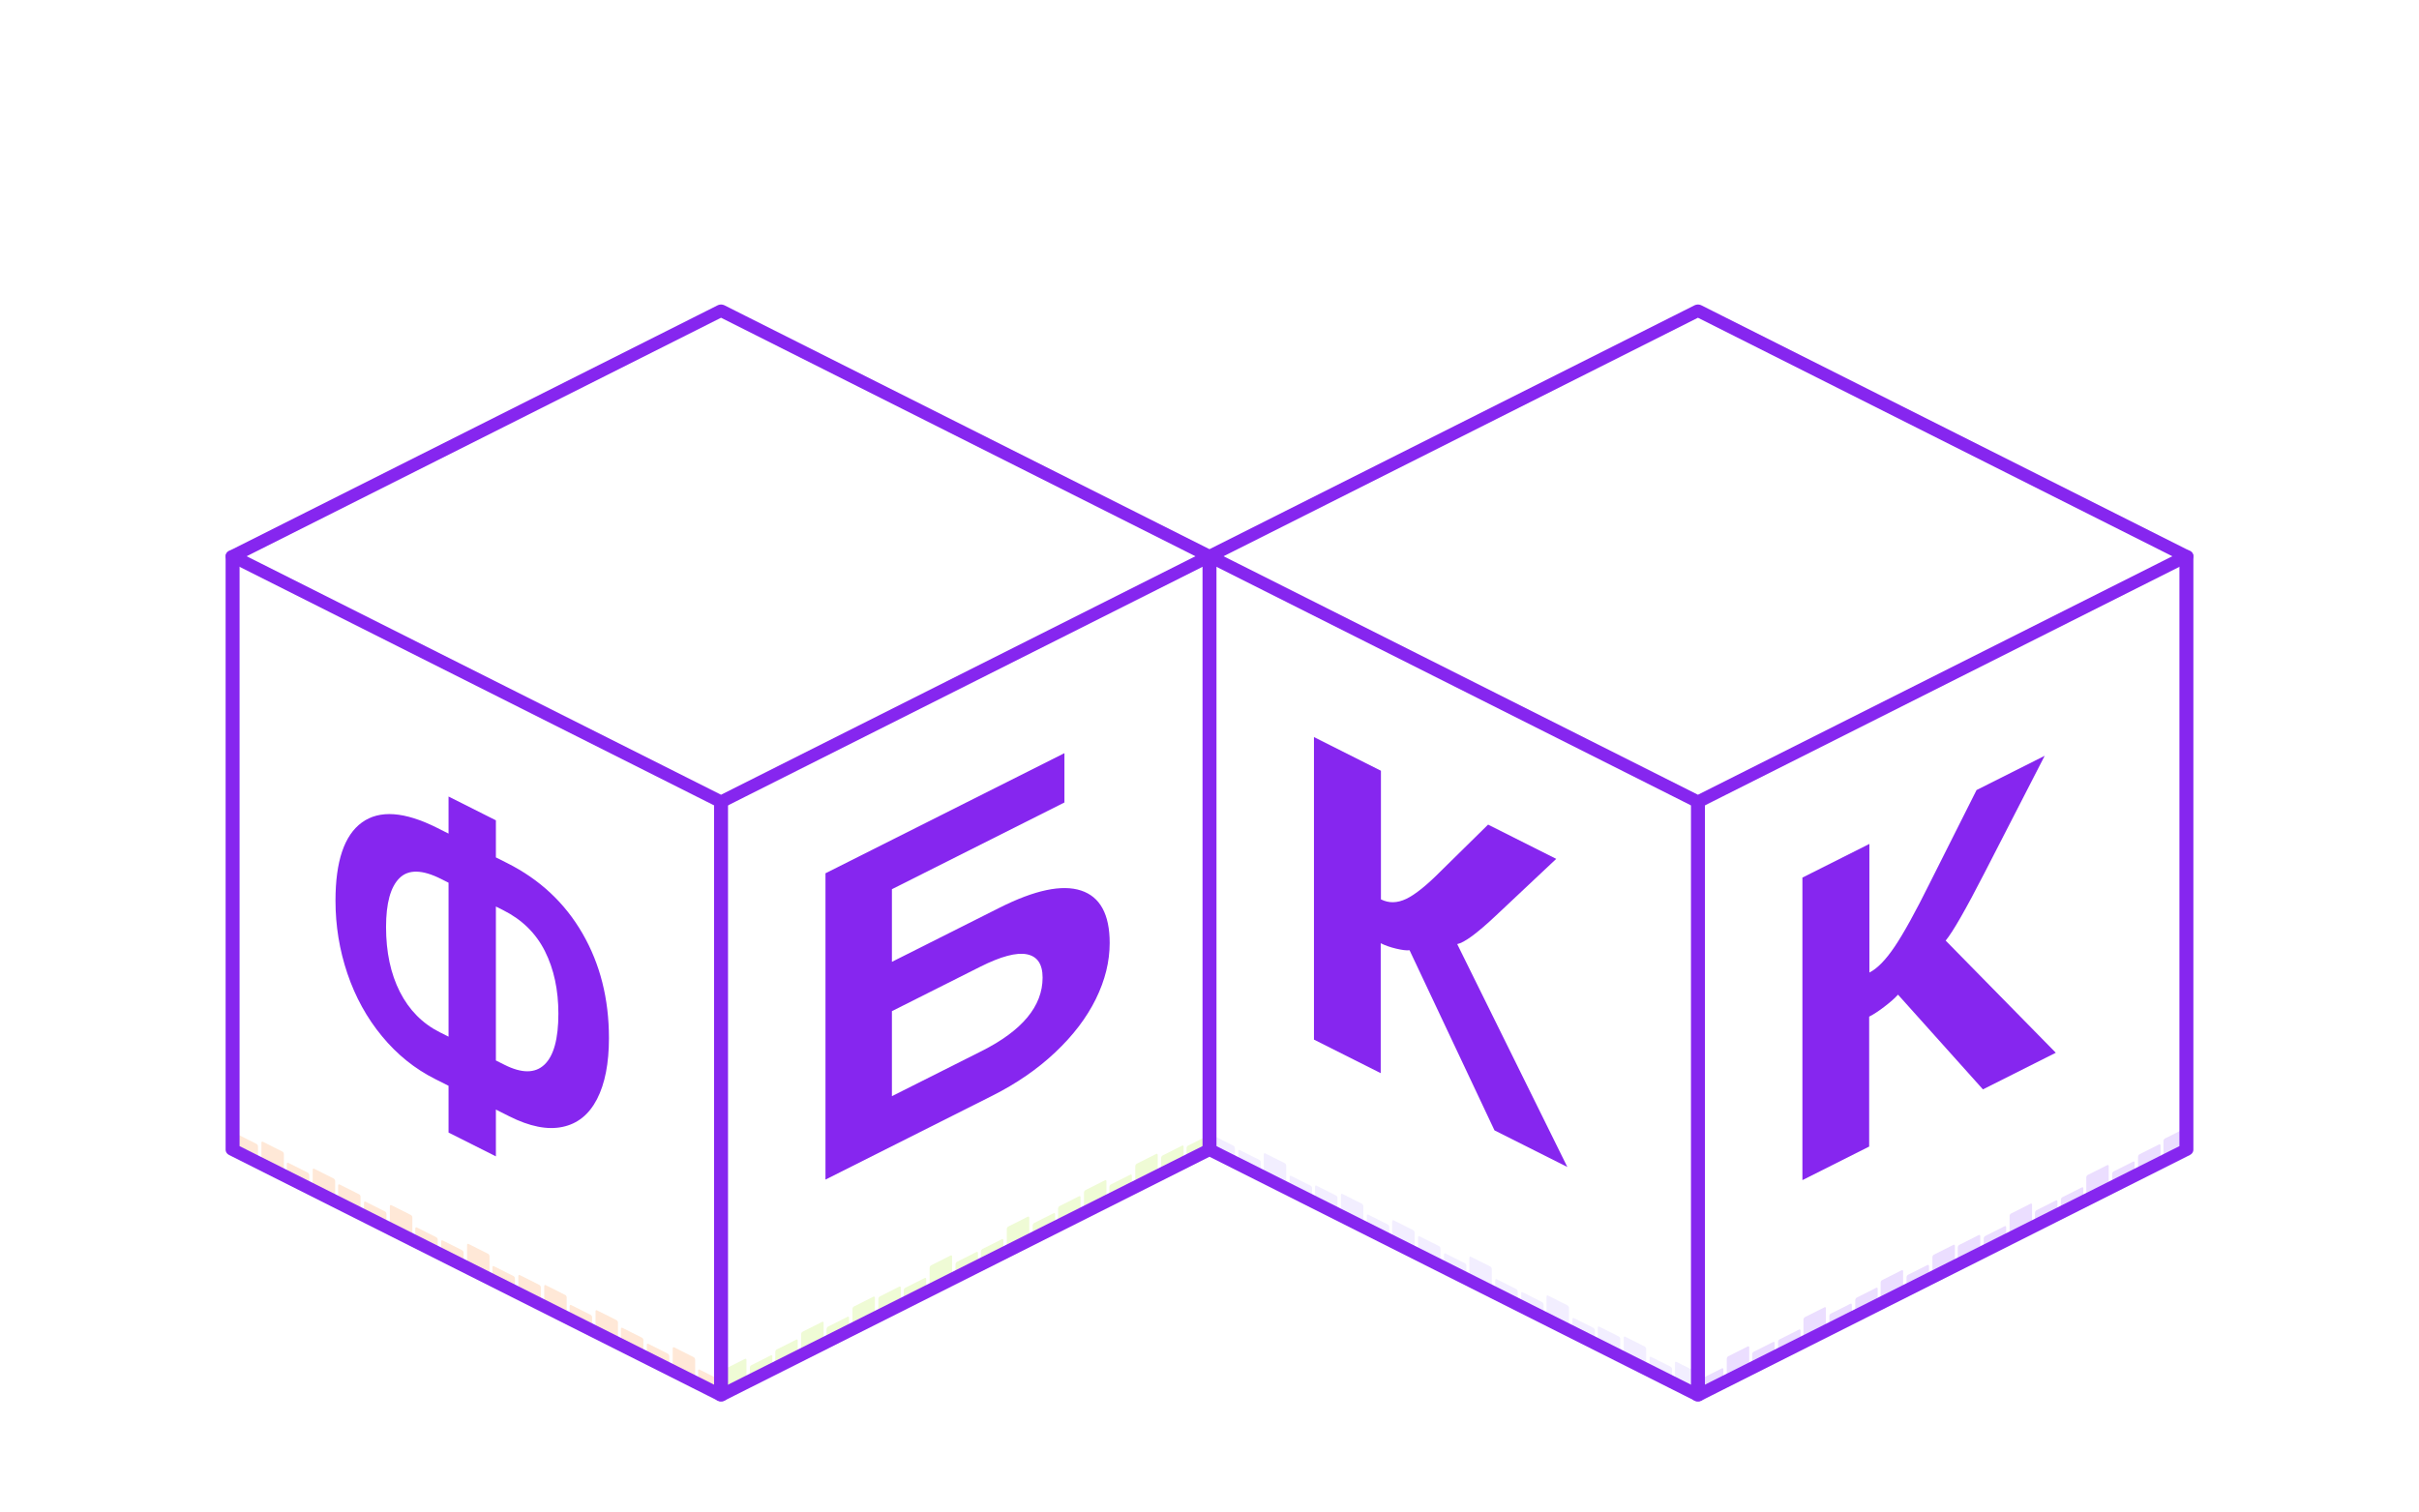
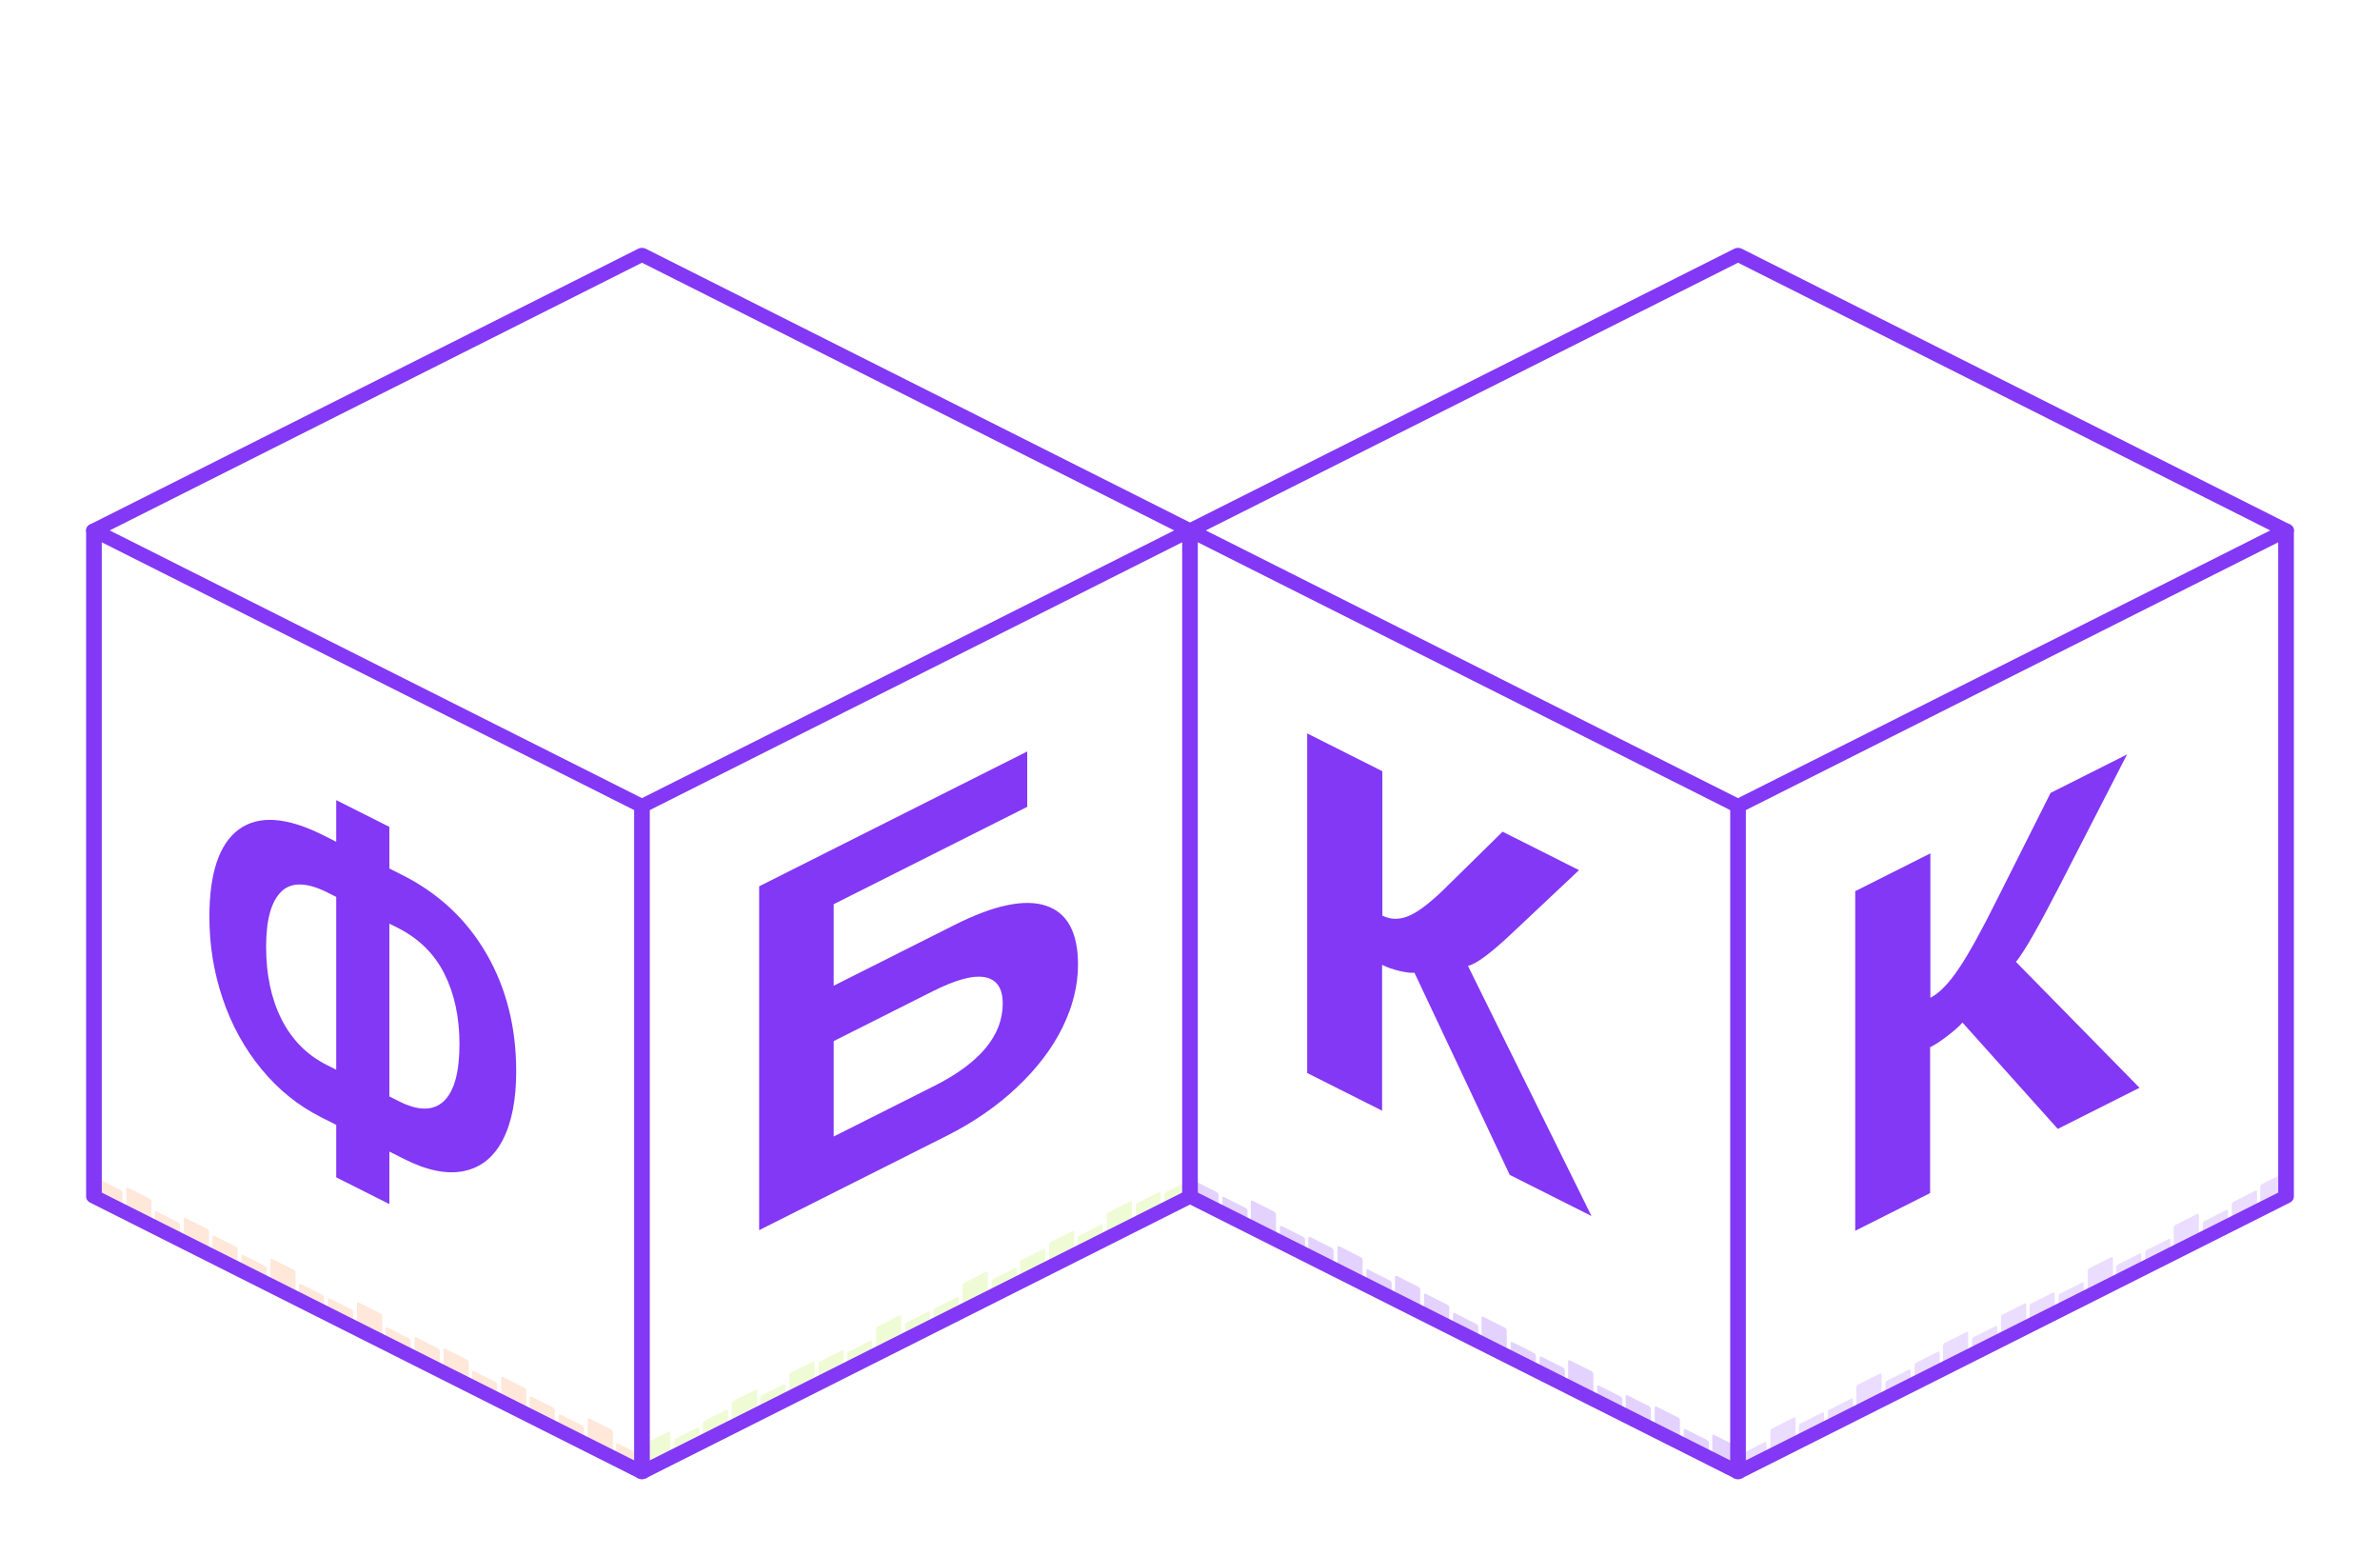
- <svg xmlns="http://www.w3.org/2000/svg" viewBox="50 0 520 325" role="img" aria-label="ФБКК — 4 · Объёмный" preserveAspectRatio="xMidYMid meet">
+ <svg xmlns="http://www.w3.org/2000/svg" viewBox="82 18 456 298" role="img" aria-label="ФБКК — 4 · Объёмный" preserveAspectRatio="xMidYMid meet">
  <defs>
    <filter id="fbkkInvert" color-interpolation-filters="sRGB">
      <feComponentTransfer>
        <feFuncR type="linear" slope="-1" intercept="1" />
        <feFuncG type="linear" slope="-1" intercept="1" />
        <feFuncB type="linear" slope="-1" intercept="1" />
      </feComponentTransfer>
    </filter>
    <linearGradient id="fbkktop" x2=".85" y2="1">
-       <stop stop-color="#9F8BFF" />
-       <stop offset="1" stop-color="#47359B" />
+       <stop stop-color="#A99BFF" />
+       <stop offset="1" stop-color="#4C3390" />
    </linearGradient>
    <linearGradient id="fbkkleft" x2=".8" y2="1">
-       <stop stop-color="#AA9BFF" />
-       <stop offset="1" stop-color="#362B77" />
+       <stop stop-color="#C4B7FF" />
+       <stop offset="1" stop-color="#42318A" />
    </linearGradient>
    <linearGradient id="fbkkright" x2=".8" y2="1">
-       <stop stop-color="#8A72D9" />
-       <stop offset=".6" stop-color="#B3A3F5" />
-       <stop offset="1" stop-color="#423379" />
+       <stop stop-color="#8667DB" />
+       <stop offset=".6" stop-color="#A68BE8" />
+       <stop offset="1" stop-color="#332260" />
    </linearGradient>
    <linearGradient id="fbkkedge" x2="1" y2="1">
-       <stop stop-color="#F1EBFF" />
-       <stop offset=".4" stop-color="#C6B6FF" />
-       <stop offset="1" stop-color="#7664C9" />
+       <stop stop-color="#C9B2FF" />
+       <stop offset=".4" stop-color="#8238F5" />
+       <stop offset="1" stop-color="#5B28AE" />
    </linearGradient>
    <clipPath id="fbkkclip0">
      <polygon points="100,95 205,155 205,300 100,240" />
    </clipPath>
    <clipPath id="fbkkclip1">
      <polygon points="205,155 310,95 310,240 205,300" />
    </clipPath>
    <clipPath id="fbkkclip2">
      <polygon points="310,95 415,155 415,300 310,240" />
    </clipPath>
    <clipPath id="fbkkclip3">
      <polygon points="415,155 520,95 520,240 415,300" />
    </clipPath>
  </defs>
  <g>
    <g transform="translate(0 36) scale(1 0.88)">
      <g>
        <polygon points="100,95 205,35 310,95 205,155" fill="none" />
        <polygon points="310,95 415,35 520,95 415,155" fill="none" />
        <polygon points="100,95 205,155 205,300 100,240" fill="none" />
        <polygon points="205,155 310,95 310,240 205,300" fill="none" />
        <polygon points="310,95 415,155 415,300 310,240" fill="none" />
        <polygon points="415,155 520,95 520,240 415,300" fill="none" />
        <g clip-path="url(#fbkkclip0)" opacity="0.23">
          <g transform="matrix(105 60 0 145 100 95)">
-             <rect x="0.006" y="0.97" width="0.046" height="0.03" fill="#FF9B4D" rx=".003">
+             <rect x="0.006" y="0.97" width="0.046" height="0.03" fill="#FF965C" rx=".003">
              <animate attributeName="y" values="0.97;0.91;0.982;0.97" dur="0.295s" begin="0.000s" repeatCount="indefinite" />
              <animate attributeName="height" values="0.03;0.09;0.018;0.03" dur="0.295s" begin="0.000s" repeatCount="indefinite" />
            </rect>
-             <rect x="0.059" y="0.961" width="0.046" height="0.039" fill="#FF9B4D" rx=".003">
+             <rect x="0.059" y="0.961" width="0.046" height="0.039" fill="#FF965C" rx=".003">
              <animate attributeName="y" values="0.961;0.886;0.977;0.961" dur="0.354s" begin="-0.441s" repeatCount="indefinite" />
              <animate attributeName="height" values="0.039;0.114;0.023;0.039" dur="0.354s" begin="-0.441s" repeatCount="indefinite" />
            </rect>
-             <rect x="0.111" y="0.975" width="0.046" height="0.025" fill="#FF9B4D" rx=".003">
+             <rect x="0.111" y="0.975" width="0.046" height="0.025" fill="#FF965C" rx=".003">
              <animate attributeName="y" values="0.975;0.942;0.985;0.975" dur="0.412s" begin="-0.882s" repeatCount="indefinite" />
              <animate attributeName="height" values="0.025;0.058;0.015;0.025" dur="0.412s" begin="-0.882s" repeatCount="indefinite" />
            </rect>
-             <rect x="0.164" y="0.963" width="0.046" height="0.037" fill="#FF9B4D" rx=".003">
+             <rect x="0.164" y="0.963" width="0.046" height="0.037" fill="#FF965C" rx=".003">
              <animate attributeName="y" values="0.963;0.891;0.978;0.963" dur="0.471s" begin="-0.252s" repeatCount="indefinite" />
              <animate attributeName="height" values="0.037;0.109;0.022;0.037" dur="0.471s" begin="-0.252s" repeatCount="indefinite" />
            </rect>
-             <rect x="0.216" y="0.968" width="0.046" height="0.032" fill="#FF9B4D" rx=".003">
+             <rect x="0.216" y="0.968" width="0.046" height="0.032" fill="#FF965C" rx=".003">
              <animate attributeName="y" values="0.968;0.903;0.981;0.968" dur="0.530s" begin="-0.693s" repeatCount="indefinite" />
              <animate attributeName="height" values="0.032;0.097;0.019;0.032" dur="0.530s" begin="-0.693s" repeatCount="indefinite" />
            </rect>
-             <rect x="0.269" y="0.975" width="0.046" height="0.025" fill="#FF9B4D" rx=".003">
+             <rect x="0.269" y="0.975" width="0.046" height="0.025" fill="#FF965C" rx=".003">
              <animate attributeName="y" values="0.975;0.939;0.985;0.975" dur="0.295s" begin="-0.063s" repeatCount="indefinite" />
              <animate attributeName="height" values="0.025;0.061;0.015;0.025" dur="0.295s" begin="-0.063s" repeatCount="indefinite" />
            </rect>
-             <rect x="0.322" y="0.959" width="0.046" height="0.041" fill="#FF9B4D" rx=".003">
+             <rect x="0.322" y="0.959" width="0.046" height="0.041" fill="#FF965C" rx=".003">
              <animate attributeName="y" values="0.959;0.88;0.975;0.959" dur="0.354s" begin="-0.504s" repeatCount="indefinite" />
              <animate attributeName="height" values="0.041;0.12;0.025;0.041" dur="0.354s" begin="-0.504s" repeatCount="indefinite" />
            </rect>
-             <rect x="0.374" y="0.975" width="0.046" height="0.025" fill="#FF9B4D" rx=".003">
+             <rect x="0.374" y="0.975" width="0.046" height="0.025" fill="#FF965C" rx=".003">
              <animate attributeName="y" values="0.975;0.923;0.985;0.975" dur="0.412s" begin="-0.945s" repeatCount="indefinite" />
              <animate attributeName="height" values="0.025;0.077;0.015;0.025" dur="0.412s" begin="-0.945s" repeatCount="indefinite" />
            </rect>
-             <rect x="0.427" y="0.975" width="0.046" height="0.025" fill="#FF9B4D" rx=".003">
+             <rect x="0.427" y="0.975" width="0.046" height="0.025" fill="#FF965C" rx=".003">
              <animate attributeName="y" values="0.975;0.924;0.985;0.975" dur="0.471s" begin="-0.315s" repeatCount="indefinite" />
              <animate attributeName="height" values="0.025;0.076;0.015;0.025" dur="0.471s" begin="-0.315s" repeatCount="indefinite" />
            </rect>
-             <rect x="0.48" y="0.959" width="0.046" height="0.041" fill="#FF9B4D" rx=".003">
+             <rect x="0.48" y="0.959" width="0.046" height="0.041" fill="#FF965C" rx=".003">
              <animate attributeName="y" values="0.959;0.879;0.975;0.959" dur="0.530s" begin="-0.756s" repeatCount="indefinite" />
              <animate attributeName="height" values="0.041;0.121;0.025;0.041" dur="0.530s" begin="-0.756s" repeatCount="indefinite" />
            </rect>
-             <rect x="0.532" y="0.975" width="0.046" height="0.025" fill="#FF9B4D" rx=".003">
+             <rect x="0.532" y="0.975" width="0.046" height="0.025" fill="#FF965C" rx=".003">
              <animate attributeName="y" values="0.975;0.938;0.985;0.975" dur="0.295s" begin="-0.126s" repeatCount="indefinite" />
              <animate attributeName="height" values="0.025;0.062;0.015;0.025" dur="0.295s" begin="-0.126s" repeatCount="indefinite" />
            </rect>
-             <rect x="0.585" y="0.968" width="0.046" height="0.032" fill="#FF9B4D" rx=".003">
+             <rect x="0.585" y="0.968" width="0.046" height="0.032" fill="#FF965C" rx=".003">
              <animate attributeName="y" values="0.968;0.905;0.981;0.968" dur="0.354s" begin="-0.567s" repeatCount="indefinite" />
              <animate attributeName="height" values="0.032;0.095;0.019;0.032" dur="0.354s" begin="-0.567s" repeatCount="indefinite" />
            </rect>
-             <rect x="0.638" y="0.963" width="0.046" height="0.037" fill="#FF9B4D" rx=".003">
+             <rect x="0.638" y="0.963" width="0.046" height="0.037" fill="#FF965C" rx=".003">
              <animate attributeName="y" values="0.963;0.89;0.978;0.963" dur="0.412s" begin="-1.008s" repeatCount="indefinite" />
              <animate attributeName="height" values="0.037;0.11;0.022;0.037" dur="0.412s" begin="-1.008s" repeatCount="indefinite" />
            </rect>
-             <rect x="0.69" y="0.975" width="0.046" height="0.025" fill="#FF9B4D" rx=".003">
+             <rect x="0.69" y="0.975" width="0.046" height="0.025" fill="#FF965C" rx=".003">
              <animate attributeName="y" values="0.975;0.942;0.985;0.975" dur="0.471s" begin="-0.378s" repeatCount="indefinite" />
              <animate attributeName="height" values="0.025;0.058;0.015;0.025" dur="0.471s" begin="-0.378s" repeatCount="indefinite" />
            </rect>
-             <rect x="0.743" y="0.962" width="0.046" height="0.038" fill="#FF9B4D" rx=".003">
+             <rect x="0.743" y="0.962" width="0.046" height="0.038" fill="#FF965C" rx=".003">
              <animate attributeName="y" values="0.962;0.887;0.977;0.962" dur="0.530s" begin="-0.819s" repeatCount="indefinite" />
              <animate attributeName="height" values="0.038;0.113;0.023;0.038" dur="0.530s" begin="-0.819s" repeatCount="indefinite" />
            </rect>
-             <rect x="0.795" y="0.97" width="0.046" height="0.03" fill="#FF9B4D" rx=".003">
+             <rect x="0.795" y="0.97" width="0.046" height="0.03" fill="#FF965C" rx=".003">
              <animate attributeName="y" values="0.97;0.908;0.982;0.97" dur="0.295s" begin="-0.189s" repeatCount="indefinite" />
              <animate attributeName="height" values="0.03;0.092;0.018;0.03" dur="0.295s" begin="-0.189s" repeatCount="indefinite" />
            </rect>
-             <rect x="0.848" y="0.975" width="0.046" height="0.025" fill="#FF9B4D" rx=".003">
+             <rect x="0.848" y="0.975" width="0.046" height="0.025" fill="#FF965C" rx=".003">
              <animate attributeName="y" values="0.975;0.936;0.985;0.975" dur="0.354s" begin="-0.630s" repeatCount="indefinite" />
              <animate attributeName="height" values="0.025;0.064;0.015;0.025" dur="0.354s" begin="-0.630s" repeatCount="indefinite" />
            </rect>
-             <rect x="0.901" y="0.959" width="0.046" height="0.041" fill="#FF9B4D" rx=".003">
+             <rect x="0.901" y="0.959" width="0.046" height="0.041" fill="#FF965C" rx=".003">
              <animate attributeName="y" values="0.959;0.878;0.975;0.959" dur="0.412s" begin="0.000s" repeatCount="indefinite" />
              <animate attributeName="height" values="0.041;0.122;0.025;0.041" dur="0.412s" begin="0.000s" repeatCount="indefinite" />
            </rect>
-             <rect x="0.953" y="0.975" width="0.046" height="0.025" fill="#FF9B4D" rx=".003">
+             <rect x="0.953" y="0.975" width="0.046" height="0.025" fill="#FF965C" rx=".003">
              <animate attributeName="y" values="0.975;0.927;0.985;0.975" dur="0.471s" begin="-0.441s" repeatCount="indefinite" />
              <animate attributeName="height" values="0.025;0.073;0.015;0.025" dur="0.471s" begin="-0.441s" repeatCount="indefinite" />
            </rect>
          </g>
        </g>
        <g clip-path="url(#fbkkclip1)" opacity="0.23">
          <g transform="matrix(105 -60 0 145 205 155)">
            <rect x="0.006" y="0.959" width="0.046" height="0.042" fill="#B8ED48" rx=".003">
              <animate attributeName="y" values="0.959;0.878;0.975;0.959" dur="0.295s" begin="-0.819s" repeatCount="indefinite" />
              <animate attributeName="height" values="0.042;0.122;0.025;0.042" dur="0.295s" begin="-0.819s" repeatCount="indefinite" />
            </rect>
            <rect x="0.059" y="0.975" width="0.046" height="0.025" fill="#B8ED48" rx=".003">
              <animate attributeName="y" values="0.975;0.935;0.985;0.975" dur="0.354s" begin="-0.189s" repeatCount="indefinite" />
              <animate attributeName="height" values="0.025;0.065;0.015;0.025" dur="0.354s" begin="-0.189s" repeatCount="indefinite" />
            </rect>
            <rect x="0.111" y="0.97" width="0.046" height="0.03" fill="#B8ED48" rx=".003">
              <animate attributeName="y" values="0.97;0.91;0.982;0.97" dur="0.412s" begin="-0.630s" repeatCount="indefinite" />
              <animate attributeName="height" values="0.03;0.09;0.018;0.03" dur="0.412s" begin="-0.630s" repeatCount="indefinite" />
            </rect>
            <rect x="0.164" y="0.962" width="0.046" height="0.038" fill="#B8ED48" rx=".003">
              <animate attributeName="y" values="0.962;0.886;0.977;0.962" dur="0.471s" begin="0.000s" repeatCount="indefinite" />
              <animate attributeName="height" values="0.038;0.114;0.023;0.038" dur="0.471s" begin="0.000s" repeatCount="indefinite" />
            </rect>
            <rect x="0.216" y="0.975" width="0.046" height="0.025" fill="#B8ED48" rx=".003">
              <animate attributeName="y" values="0.975;0.942;0.985;0.975" dur="0.530s" begin="-0.441s" repeatCount="indefinite" />
              <animate attributeName="height" values="0.025;0.058;0.015;0.025" dur="0.530s" begin="-0.441s" repeatCount="indefinite" />
            </rect>
            <rect x="0.269" y="0.963" width="0.046" height="0.037" fill="#B8ED48" rx=".003">
              <animate attributeName="y" values="0.963;0.891;0.978;0.963" dur="0.295s" begin="-0.882s" repeatCount="indefinite" />
              <animate attributeName="height" values="0.037;0.109;0.022;0.037" dur="0.295s" begin="-0.882s" repeatCount="indefinite" />
            </rect>
            <rect x="0.322" y="0.968" width="0.046" height="0.032" fill="#B8ED48" rx=".003">
              <animate attributeName="y" values="0.968;0.903;0.981;0.968" dur="0.354s" begin="-0.252s" repeatCount="indefinite" />
              <animate attributeName="height" values="0.032;0.097;0.019;0.032" dur="0.354s" begin="-0.252s" repeatCount="indefinite" />
            </rect>
            <rect x="0.374" y="0.975" width="0.046" height="0.025" fill="#B8ED48" rx=".003">
              <animate attributeName="y" values="0.975;0.938;0.985;0.975" dur="0.412s" begin="-0.693s" repeatCount="indefinite" />
              <animate attributeName="height" values="0.025;0.062;0.015;0.025" dur="0.412s" begin="-0.693s" repeatCount="indefinite" />
            </rect>
            <rect x="0.427" y="0.959" width="0.046" height="0.041" fill="#B8ED48" rx=".003">
              <animate attributeName="y" values="0.959;0.879;0.975;0.959" dur="0.471s" begin="-0.063s" repeatCount="indefinite" />
              <animate attributeName="height" values="0.041;0.121;0.025;0.041" dur="0.471s" begin="-0.063s" repeatCount="indefinite" />
            </rect>
            <rect x="0.48" y="0.975" width="0.046" height="0.025" fill="#B8ED48" rx=".003">
              <animate attributeName="y" values="0.975;0.923;0.985;0.975" dur="0.530s" begin="-0.504s" repeatCount="indefinite" />
              <animate attributeName="height" values="0.025;0.077;0.015;0.025" dur="0.530s" begin="-0.504s" repeatCount="indefinite" />
            </rect>
            <rect x="0.532" y="0.975" width="0.046" height="0.025" fill="#B8ED48" rx=".003">
              <animate attributeName="y" values="0.975;0.924;0.985;0.975" dur="0.295s" begin="-0.945s" repeatCount="indefinite" />
              <animate attributeName="height" values="0.025;0.076;0.015;0.025" dur="0.295s" begin="-0.945s" repeatCount="indefinite" />
            </rect>
            <rect x="0.585" y="0.959" width="0.046" height="0.041" fill="#B8ED48" rx=".003">
              <animate attributeName="y" values="0.959;0.879;0.975;0.959" dur="0.354s" begin="-0.315s" repeatCount="indefinite" />
              <animate attributeName="height" values="0.041;0.121;0.025;0.041" dur="0.354s" begin="-0.315s" repeatCount="indefinite" />
            </rect>
            <rect x="0.638" y="0.975" width="0.046" height="0.025" fill="#B8ED48" rx=".003">
              <animate attributeName="y" values="0.975;0.938;0.985;0.975" dur="0.412s" begin="-0.756s" repeatCount="indefinite" />
              <animate attributeName="height" values="0.025;0.062;0.015;0.025" dur="0.412s" begin="-0.756s" repeatCount="indefinite" />
            </rect>
            <rect x="0.69" y="0.968" width="0.046" height="0.032" fill="#B8ED48" rx=".003">
              <animate attributeName="y" values="0.968;0.904;0.981;0.968" dur="0.471s" begin="-0.126s" repeatCount="indefinite" />
              <animate attributeName="height" values="0.032;0.096;0.019;0.032" dur="0.471s" begin="-0.126s" repeatCount="indefinite" />
            </rect>
            <rect x="0.743" y="0.963" width="0.046" height="0.037" fill="#B8ED48" rx=".003">
              <animate attributeName="y" values="0.963;0.89;0.978;0.963" dur="0.530s" begin="-0.567s" repeatCount="indefinite" />
              <animate attributeName="height" values="0.037;0.11;0.022;0.037" dur="0.530s" begin="-0.567s" repeatCount="indefinite" />
            </rect>
            <rect x="0.795" y="0.975" width="0.046" height="0.025" fill="#B8ED48" rx=".003">
              <animate attributeName="y" values="0.975;0.942;0.985;0.975" dur="0.295s" begin="-1.008s" repeatCount="indefinite" />
              <animate attributeName="height" values="0.025;0.058;0.015;0.025" dur="0.295s" begin="-1.008s" repeatCount="indefinite" />
            </rect>
            <rect x="0.848" y="0.962" width="0.046" height="0.038" fill="#B8ED48" rx=".003">
              <animate attributeName="y" values="0.962;0.887;0.977;0.962" dur="0.354s" begin="-0.378s" repeatCount="indefinite" />
              <animate attributeName="height" values="0.038;0.113;0.023;0.038" dur="0.354s" begin="-0.378s" repeatCount="indefinite" />
            </rect>
            <rect x="0.901" y="0.97" width="0.046" height="0.03" fill="#B8ED48" rx=".003">
              <animate attributeName="y" values="0.97;0.909;0.982;0.97" dur="0.412s" begin="-0.819s" repeatCount="indefinite" />
              <animate attributeName="height" values="0.03;0.091;0.018;0.03" dur="0.412s" begin="-0.819s" repeatCount="indefinite" />
            </rect>
            <rect x="0.953" y="0.975" width="0.046" height="0.025" fill="#B8ED48" rx=".003">
              <animate attributeName="y" values="0.975;0.935;0.985;0.975" dur="0.471s" begin="-0.189s" repeatCount="indefinite" />
              <animate attributeName="height" values="0.025;0.065;0.015;0.025" dur="0.471s" begin="-0.189s" repeatCount="indefinite" />
            </rect>
          </g>
        </g>
        <g clip-path="url(#fbkkclip2)" opacity="0.23">
          <g transform="matrix(105 60 0 145 310 95)">
-             <rect x="0.006" y="0.973" width="0.046" height="0.027" fill="#C6B6FF" rx=".003">
+             <rect x="0.006" y="0.973" width="0.046" height="0.027" fill="#8238F5" rx=".003">
              <animate attributeName="y" values="0.973;0.918;0.984;0.973" dur="0.295s" begin="-0.567s" repeatCount="indefinite" />
              <animate attributeName="height" values="0.027;0.082;0.016;0.027" dur="0.295s" begin="-0.567s" repeatCount="indefinite" />
            </rect>
-             <rect x="0.059" y="0.975" width="0.046" height="0.025" fill="#C6B6FF" rx=".003">
+             <rect x="0.059" y="0.975" width="0.046" height="0.025" fill="#8238F5" rx=".003">
              <animate attributeName="y" values="0.975;0.928;0.985;0.975" dur="0.354s" begin="-1.008s" repeatCount="indefinite" />
              <animate attributeName="height" values="0.025;0.072;0.015;0.025" dur="0.354s" begin="-1.008s" repeatCount="indefinite" />
            </rect>
-             <rect x="0.111" y="0.959" width="0.046" height="0.042" fill="#C6B6FF" rx=".003">
+             <rect x="0.111" y="0.959" width="0.046" height="0.042" fill="#8238F5" rx=".003">
              <animate attributeName="y" values="0.959;0.878;0.975;0.959" dur="0.412s" begin="-0.378s" repeatCount="indefinite" />
              <animate attributeName="height" values="0.041;0.122;0.025;0.041" dur="0.412s" begin="-0.378s" repeatCount="indefinite" />
            </rect>
-             <rect x="0.164" y="0.975" width="0.046" height="0.025" fill="#C6B6FF" rx=".003">
+             <rect x="0.164" y="0.975" width="0.046" height="0.025" fill="#8238F5" rx=".003">
              <animate attributeName="y" values="0.975;0.935;0.985;0.975" dur="0.471s" begin="-0.819s" repeatCount="indefinite" />
              <animate attributeName="height" values="0.025;0.065;0.015;0.025" dur="0.471s" begin="-0.819s" repeatCount="indefinite" />
            </rect>
-             <rect x="0.216" y="0.97" width="0.046" height="0.03" fill="#C6B6FF" rx=".003">
+             <rect x="0.216" y="0.97" width="0.046" height="0.03" fill="#8238F5" rx=".003">
              <animate attributeName="y" values="0.97;0.909;0.982;0.97" dur="0.530s" begin="-0.189s" repeatCount="indefinite" />
              <animate attributeName="height" values="0.03;0.091;0.018;0.03" dur="0.530s" begin="-0.189s" repeatCount="indefinite" />
            </rect>
-             <rect x="0.269" y="0.962" width="0.046" height="0.038" fill="#C6B6FF" rx=".003">
+             <rect x="0.269" y="0.962" width="0.046" height="0.038" fill="#8238F5" rx=".003">
              <animate attributeName="y" values="0.962;0.887;0.977;0.962" dur="0.295s" begin="-0.630s" repeatCount="indefinite" />
              <animate attributeName="height" values="0.038;0.113;0.023;0.038" dur="0.295s" begin="-0.630s" repeatCount="indefinite" />
            </rect>
-             <rect x="0.322" y="0.975" width="0.046" height="0.025" fill="#C6B6FF" rx=".003">
+             <rect x="0.322" y="0.975" width="0.046" height="0.025" fill="#8238F5" rx=".003">
              <animate attributeName="y" values="0.975;0.942;0.985;0.975" dur="0.354s" begin="0.000s" repeatCount="indefinite" />
              <animate attributeName="height" values="0.025;0.058;0.015;0.025" dur="0.354s" begin="0.000s" repeatCount="indefinite" />
            </rect>
-             <rect x="0.374" y="0.963" width="0.046" height="0.037" fill="#C6B6FF" rx=".003">
+             <rect x="0.374" y="0.963" width="0.046" height="0.037" fill="#8238F5" rx=".003">
              <animate attributeName="y" values="0.963;0.891;0.978;0.963" dur="0.412s" begin="-0.441s" repeatCount="indefinite" />
              <animate attributeName="height" values="0.037;0.109;0.022;0.037" dur="0.412s" begin="-0.441s" repeatCount="indefinite" />
            </rect>
-             <rect x="0.427" y="0.968" width="0.046" height="0.032" fill="#C6B6FF" rx=".003">
+             <rect x="0.427" y="0.968" width="0.046" height="0.032" fill="#8238F5" rx=".003">
              <animate attributeName="y" values="0.968;0.904;0.981;0.968" dur="0.471s" begin="-0.882s" repeatCount="indefinite" />
              <animate attributeName="height" values="0.032;0.096;0.019;0.032" dur="0.471s" begin="-0.882s" repeatCount="indefinite" />
            </rect>
-             <rect x="0.48" y="0.975" width="0.046" height="0.025" fill="#C6B6FF" rx=".003">
+             <rect x="0.48" y="0.975" width="0.046" height="0.025" fill="#8238F5" rx=".003">
              <animate attributeName="y" values="0.975;0.938;0.985;0.975" dur="0.530s" begin="-0.252s" repeatCount="indefinite" />
              <animate attributeName="height" values="0.025;0.062;0.015;0.025" dur="0.530s" begin="-0.252s" repeatCount="indefinite" />
            </rect>
-             <rect x="0.532" y="0.959" width="0.046" height="0.041" fill="#C6B6FF" rx=".003">
+             <rect x="0.532" y="0.959" width="0.046" height="0.041" fill="#8238F5" rx=".003">
              <animate attributeName="y" values="0.959;0.879;0.975;0.959" dur="0.295s" begin="-0.693s" repeatCount="indefinite" />
              <animate attributeName="height" values="0.041;0.121;0.025;0.041" dur="0.295s" begin="-0.693s" repeatCount="indefinite" />
            </rect>
-             <rect x="0.585" y="0.975" width="0.046" height="0.025" fill="#C6B6FF" rx=".003">
+             <rect x="0.585" y="0.975" width="0.046" height="0.025" fill="#8238F5" rx=".003">
              <animate attributeName="y" values="0.975;0.924;0.985;0.975" dur="0.354s" begin="-0.063s" repeatCount="indefinite" />
              <animate attributeName="height" values="0.025;0.076;0.015;0.025" dur="0.354s" begin="-0.063s" repeatCount="indefinite" />
            </rect>
-             <rect x="0.638" y="0.975" width="0.046" height="0.025" fill="#C6B6FF" rx=".003">
+             <rect x="0.638" y="0.975" width="0.046" height="0.025" fill="#8238F5" rx=".003">
              <animate attributeName="y" values="0.975;0.923;0.985;0.975" dur="0.412s" begin="-0.504s" repeatCount="indefinite" />
              <animate attributeName="height" values="0.025;0.077;0.015;0.025" dur="0.412s" begin="-0.504s" repeatCount="indefinite" />
            </rect>
-             <rect x="0.69" y="0.959" width="0.046" height="0.041" fill="#C6B6FF" rx=".003">
+             <rect x="0.69" y="0.959" width="0.046" height="0.041" fill="#8238F5" rx=".003">
              <animate attributeName="y" values="0.959;0.879;0.975;0.959" dur="0.471s" begin="-0.945s" repeatCount="indefinite" />
              <animate attributeName="height" values="0.041;0.121;0.025;0.041" dur="0.471s" begin="-0.945s" repeatCount="indefinite" />
            </rect>
-             <rect x="0.743" y="0.975" width="0.046" height="0.025" fill="#C6B6FF" rx=".003">
+             <rect x="0.743" y="0.975" width="0.046" height="0.025" fill="#8238F5" rx=".003">
              <animate attributeName="y" values="0.975;0.938;0.985;0.975" dur="0.530s" begin="-0.315s" repeatCount="indefinite" />
              <animate attributeName="height" values="0.025;0.062;0.015;0.025" dur="0.530s" begin="-0.315s" repeatCount="indefinite" />
            </rect>
-             <rect x="0.795" y="0.968" width="0.046" height="0.032" fill="#C6B6FF" rx=".003">
+             <rect x="0.795" y="0.968" width="0.046" height="0.032" fill="#8238F5" rx=".003">
              <animate attributeName="y" values="0.968;0.904;0.981;0.968" dur="0.295s" begin="-0.756s" repeatCount="indefinite" />
              <animate attributeName="height" values="0.032;0.096;0.019;0.032" dur="0.295s" begin="-0.756s" repeatCount="indefinite" />
            </rect>
-             <rect x="0.848" y="0.963" width="0.046" height="0.037" fill="#C6B6FF" rx=".003">
+             <rect x="0.848" y="0.963" width="0.046" height="0.037" fill="#8238F5" rx=".003">
              <animate attributeName="y" values="0.963;0.891;0.978;0.963" dur="0.354s" begin="-0.126s" repeatCount="indefinite" />
              <animate attributeName="height" values="0.037;0.109;0.022;0.037" dur="0.354s" begin="-0.126s" repeatCount="indefinite" />
            </rect>
-             <rect x="0.901" y="0.975" width="0.046" height="0.025" fill="#C6B6FF" rx=".003">
+             <rect x="0.901" y="0.975" width="0.046" height="0.025" fill="#8238F5" rx=".003">
              <animate attributeName="y" values="0.975;0.942;0.985;0.975" dur="0.412s" begin="-0.567s" repeatCount="indefinite" />
              <animate attributeName="height" values="0.025;0.058;0.015;0.025" dur="0.412s" begin="-0.567s" repeatCount="indefinite" />
            </rect>
-             <rect x="0.953" y="0.962" width="0.046" height="0.038" fill="#C6B6FF" rx=".003">
+             <rect x="0.953" y="0.962" width="0.046" height="0.038" fill="#8238F5" rx=".003">
              <animate attributeName="y" values="0.962;0.887;0.977;0.962" dur="0.471s" begin="-1.008s" repeatCount="indefinite" />
              <animate attributeName="height" values="0.038;0.113;0.023;0.038" dur="0.471s" begin="-1.008s" repeatCount="indefinite" />
            </rect>
          </g>
        </g>
        <g clip-path="url(#fbkkclip3)" opacity="0.23">
          <g transform="matrix(105 -60 0 145 415 155)">
-             <rect x="0.006" y="0.975" width="0.046" height="0.025" fill="#A86CFF" rx=".003">
+             <rect x="0.006" y="0.975" width="0.046" height="0.025" fill="#A56AFF" rx=".003">
              <animate attributeName="y" values="0.975;0.94;0.985;0.975" dur="0.295s" begin="-0.315s" repeatCount="indefinite" />
              <animate attributeName="height" values="0.025;0.06;0.015;0.025" dur="0.295s" begin="-0.315s" repeatCount="indefinite" />
            </rect>
-             <rect x="0.059" y="0.96" width="0.046" height="0.04" fill="#A86CFF" rx=".003">
+             <rect x="0.059" y="0.96" width="0.046" height="0.04" fill="#A56AFF" rx=".003">
              <animate attributeName="y" values="0.96;0.881;0.976;0.96" dur="0.354s" begin="-0.756s" repeatCount="indefinite" />
              <animate attributeName="height" values="0.04;0.119;0.024;0.04" dur="0.354s" begin="-0.756s" repeatCount="indefinite" />
            </rect>
-             <rect x="0.111" y="0.974" width="0.046" height="0.026" fill="#A86CFF" rx=".003">
+             <rect x="0.111" y="0.974" width="0.046" height="0.026" fill="#A56AFF" rx=".003">
              <animate attributeName="y" values="0.973;0.919;0.984;0.973" dur="0.412s" begin="-0.126s" repeatCount="indefinite" />
              <animate attributeName="height" values="0.027;0.081;0.016;0.027" dur="0.412s" begin="-0.126s" repeatCount="indefinite" />
            </rect>
-             <rect x="0.164" y="0.975" width="0.046" height="0.025" fill="#A86CFF" rx=".003">
+             <rect x="0.164" y="0.975" width="0.046" height="0.025" fill="#A56AFF" rx=".003">
              <animate attributeName="y" values="0.975;0.928;0.985;0.975" dur="0.471s" begin="-0.567s" repeatCount="indefinite" />
              <animate attributeName="height" values="0.025;0.072;0.015;0.025" dur="0.471s" begin="-0.567s" repeatCount="indefinite" />
            </rect>
-             <rect x="0.216" y="0.959" width="0.046" height="0.041" fill="#A86CFF" rx=".003">
+             <rect x="0.216" y="0.959" width="0.046" height="0.041" fill="#A56AFF" rx=".003">
              <animate attributeName="y" values="0.959;0.878;0.975;0.959" dur="0.530s" begin="-1.008s" repeatCount="indefinite" />
              <animate attributeName="height" values="0.041;0.122;0.025;0.041" dur="0.530s" begin="-1.008s" repeatCount="indefinite" />
            </rect>
-             <rect x="0.269" y="0.975" width="0.046" height="0.025" fill="#A86CFF" rx=".003">
+             <rect x="0.269" y="0.975" width="0.046" height="0.025" fill="#A56AFF" rx=".003">
              <animate attributeName="y" values="0.975;0.935;0.985;0.975" dur="0.295s" begin="-0.378s" repeatCount="indefinite" />
              <animate attributeName="height" values="0.025;0.065;0.015;0.025" dur="0.295s" begin="-0.378s" repeatCount="indefinite" />
            </rect>
-             <rect x="0.322" y="0.97" width="0.046" height="0.03" fill="#A86CFF" rx=".003">
+             <rect x="0.322" y="0.97" width="0.046" height="0.03" fill="#A56AFF" rx=".003">
              <animate attributeName="y" values="0.97;0.909;0.982;0.97" dur="0.354s" begin="-0.819s" repeatCount="indefinite" />
              <animate attributeName="height" values="0.03;0.091;0.018;0.03" dur="0.354s" begin="-0.819s" repeatCount="indefinite" />
            </rect>
-             <rect x="0.374" y="0.962" width="0.046" height="0.038" fill="#A86CFF" rx=".003">
+             <rect x="0.374" y="0.962" width="0.046" height="0.038" fill="#A56AFF" rx=".003">
              <animate attributeName="y" values="0.962;0.887;0.977;0.962" dur="0.412s" begin="-0.189s" repeatCount="indefinite" />
              <animate attributeName="height" values="0.038;0.113;0.023;0.038" dur="0.412s" begin="-0.189s" repeatCount="indefinite" />
            </rect>
-             <rect x="0.427" y="0.975" width="0.046" height="0.025" fill="#A86CFF" rx=".003">
+             <rect x="0.427" y="0.975" width="0.046" height="0.025" fill="#A56AFF" rx=".003">
              <animate attributeName="y" values="0.975;0.942;0.985;0.975" dur="0.471s" begin="-0.630s" repeatCount="indefinite" />
              <animate attributeName="height" values="0.025;0.058;0.015;0.025" dur="0.471s" begin="-0.630s" repeatCount="indefinite" />
            </rect>
-             <rect x="0.48" y="0.963" width="0.046" height="0.037" fill="#A86CFF" rx=".003">
+             <rect x="0.48" y="0.963" width="0.046" height="0.037" fill="#A56AFF" rx=".003">
              <animate attributeName="y" values="0.963;0.89;0.978;0.963" dur="0.530s" begin="0.000s" repeatCount="indefinite" />
              <animate attributeName="height" values="0.037;0.11;0.022;0.037" dur="0.530s" begin="0.000s" repeatCount="indefinite" />
            </rect>
-             <rect x="0.532" y="0.968" width="0.046" height="0.032" fill="#A86CFF" rx=".003">
+             <rect x="0.532" y="0.968" width="0.046" height="0.032" fill="#A56AFF" rx=".003">
              <animate attributeName="y" values="0.968;0.905;0.981;0.968" dur="0.295s" begin="-0.441s" repeatCount="indefinite" />
              <animate attributeName="height" values="0.032;0.095;0.019;0.032" dur="0.295s" begin="-0.441s" repeatCount="indefinite" />
            </rect>
-             <rect x="0.585" y="0.975" width="0.046" height="0.025" fill="#A86CFF" rx=".003">
+             <rect x="0.585" y="0.975" width="0.046" height="0.025" fill="#A56AFF" rx=".003">
              <animate attributeName="y" values="0.975;0.938;0.985;0.975" dur="0.354s" begin="-0.882s" repeatCount="indefinite" />
              <animate attributeName="height" values="0.025;0.062;0.015;0.025" dur="0.354s" begin="-0.882s" repeatCount="indefinite" />
            </rect>
-             <rect x="0.638" y="0.959" width="0.046" height="0.041" fill="#A86CFF" rx=".003">
+             <rect x="0.638" y="0.959" width="0.046" height="0.041" fill="#A56AFF" rx=".003">
              <animate attributeName="y" values="0.959;0.879;0.975;0.959" dur="0.412s" begin="-0.252s" repeatCount="indefinite" />
              <animate attributeName="height" values="0.041;0.121;0.025;0.041" dur="0.412s" begin="-0.252s" repeatCount="indefinite" />
            </rect>
-             <rect x="0.69" y="0.975" width="0.046" height="0.025" fill="#A86CFF" rx=".003">
+             <rect x="0.69" y="0.975" width="0.046" height="0.025" fill="#A56AFF" rx=".003">
              <animate attributeName="y" values="0.975;0.924;0.985;0.975" dur="0.471s" begin="-0.693s" repeatCount="indefinite" />
              <animate attributeName="height" values="0.025;0.076;0.015;0.025" dur="0.471s" begin="-0.693s" repeatCount="indefinite" />
            </rect>
-             <rect x="0.743" y="0.975" width="0.046" height="0.025" fill="#A86CFF" rx=".003">
+             <rect x="0.743" y="0.975" width="0.046" height="0.025" fill="#A56AFF" rx=".003">
              <animate attributeName="y" values="0.975;0.923;0.985;0.975" dur="0.530s" begin="-0.063s" repeatCount="indefinite" />
              <animate attributeName="height" values="0.025;0.077;0.015;0.025" dur="0.530s" begin="-0.063s" repeatCount="indefinite" />
            </rect>
-             <rect x="0.795" y="0.959" width="0.046" height="0.041" fill="#A86CFF" rx=".003">
+             <rect x="0.795" y="0.959" width="0.046" height="0.041" fill="#A56AFF" rx=".003">
              <animate attributeName="y" values="0.959;0.88;0.975;0.959" dur="0.295s" begin="-0.504s" repeatCount="indefinite" />
              <animate attributeName="height" values="0.041;0.12;0.025;0.041" dur="0.295s" begin="-0.504s" repeatCount="indefinite" />
            </rect>
-             <rect x="0.848" y="0.975" width="0.046" height="0.025" fill="#A86CFF" rx=".003">
+             <rect x="0.848" y="0.975" width="0.046" height="0.025" fill="#A56AFF" rx=".003">
              <animate attributeName="y" values="0.975;0.938;0.985;0.975" dur="0.354s" begin="-0.945s" repeatCount="indefinite" />
              <animate attributeName="height" values="0.025;0.062;0.015;0.025" dur="0.354s" begin="-0.945s" repeatCount="indefinite" />
            </rect>
-             <rect x="0.901" y="0.968" width="0.046" height="0.032" fill="#A86CFF" rx=".003">
+             <rect x="0.901" y="0.968" width="0.046" height="0.032" fill="#A56AFF" rx=".003">
              <animate attributeName="y" values="0.968;0.903;0.981;0.968" dur="0.412s" begin="-0.315s" repeatCount="indefinite" />
              <animate attributeName="height" values="0.032;0.097;0.019;0.032" dur="0.412s" begin="-0.315s" repeatCount="indefinite" />
            </rect>
-             <rect x="0.953" y="0.963" width="0.046" height="0.037" fill="#A86CFF" rx=".003">
+             <rect x="0.953" y="0.963" width="0.046" height="0.037" fill="#A56AFF" rx=".003">
              <animate attributeName="y" values="0.963;0.891;0.978;0.963" dur="0.471s" begin="-0.756s" repeatCount="indefinite" />
              <animate attributeName="height" values="0.037;0.109;0.022;0.037" dur="0.471s" begin="-0.756s" repeatCount="indefinite" />
            </rect>
          </g>
        </g>
-         <g fill="none" stroke="#8626EF" stroke-width="3" stroke-linecap="round" stroke-linejoin="round">
+         <g fill="none" stroke="#8238F5" stroke-width="3" stroke-linecap="round" stroke-linejoin="round">
          <path d="M100 95 L205 35 L310 95 L415 35 L520 95 L520 240 L415 300 L310 240 L205 300 L100 240 Z" />
          <path d="M100 95 L205 155 L310 95 L415 155 L520 95" />
          <path d="M205 155 L205 300" />
          <path d="M310 95 L310 240" />
          <path d="M415 155 L415 300" />
        </g>
        <g transform="matrix(105 60 0 145 100 95)">
          <g transform="translate(0.5 0.5) scale(0.0071389 0.0081109)">
-             <text x="-44" y="35" font-family="Russo One,Arial,sans-serif" font-size="100" font-weight="700" fill="#8626EF">Ф</text>
+             <text x="-44" y="35" font-family="Russo One,Arial,sans-serif" font-size="100" font-weight="700" fill="#8238F5">Ф</text>
          </g>
        </g>
        <g transform="matrix(105 -60 0 145 205 155)">
          <g transform="translate(0.5 0.5) scale(0.0094418 0.0075026)">
-             <text x="-37" y="30" font-family="Russo One,Arial,sans-serif" font-size="100" font-weight="700" fill="#8626EF">Б</text>
+             <text x="-37" y="30" font-family="Russo One,Arial,sans-serif" font-size="100" font-weight="700" fill="#8238F5">Б</text>
          </g>
        </g>
        <g transform="matrix(105 60 0 145 310 95)">
          <g transform="translate(0.5 0.5) scale(0.0095185 0.00741)">
-             <text x="-36.75" y="30.5" font-family="Russo One,Arial,sans-serif" font-size="100" font-weight="700" fill="#8626EF">К</text>
+             <text x="-36.75" y="30.5" font-family="Russo One,Arial,sans-serif" font-size="100" font-weight="700" fill="#8238F5">К</text>
          </g>
        </g>
        <g transform="matrix(105 -60 0 145 415 155)">
          <g transform="translate(0.5 0.5) scale(0.0095185 0.00741)">
-             <text x="-36.75" y="30.5" font-family="Russo One,Arial,sans-serif" font-size="100" font-weight="700" fill="#8626EF">К</text>
+             <text x="-36.75" y="30.5" font-family="Russo One,Arial,sans-serif" font-size="100" font-weight="700" fill="#8238F5">К</text>
          </g>
        </g>
      </g>
    </g>
  </g>
</svg>
